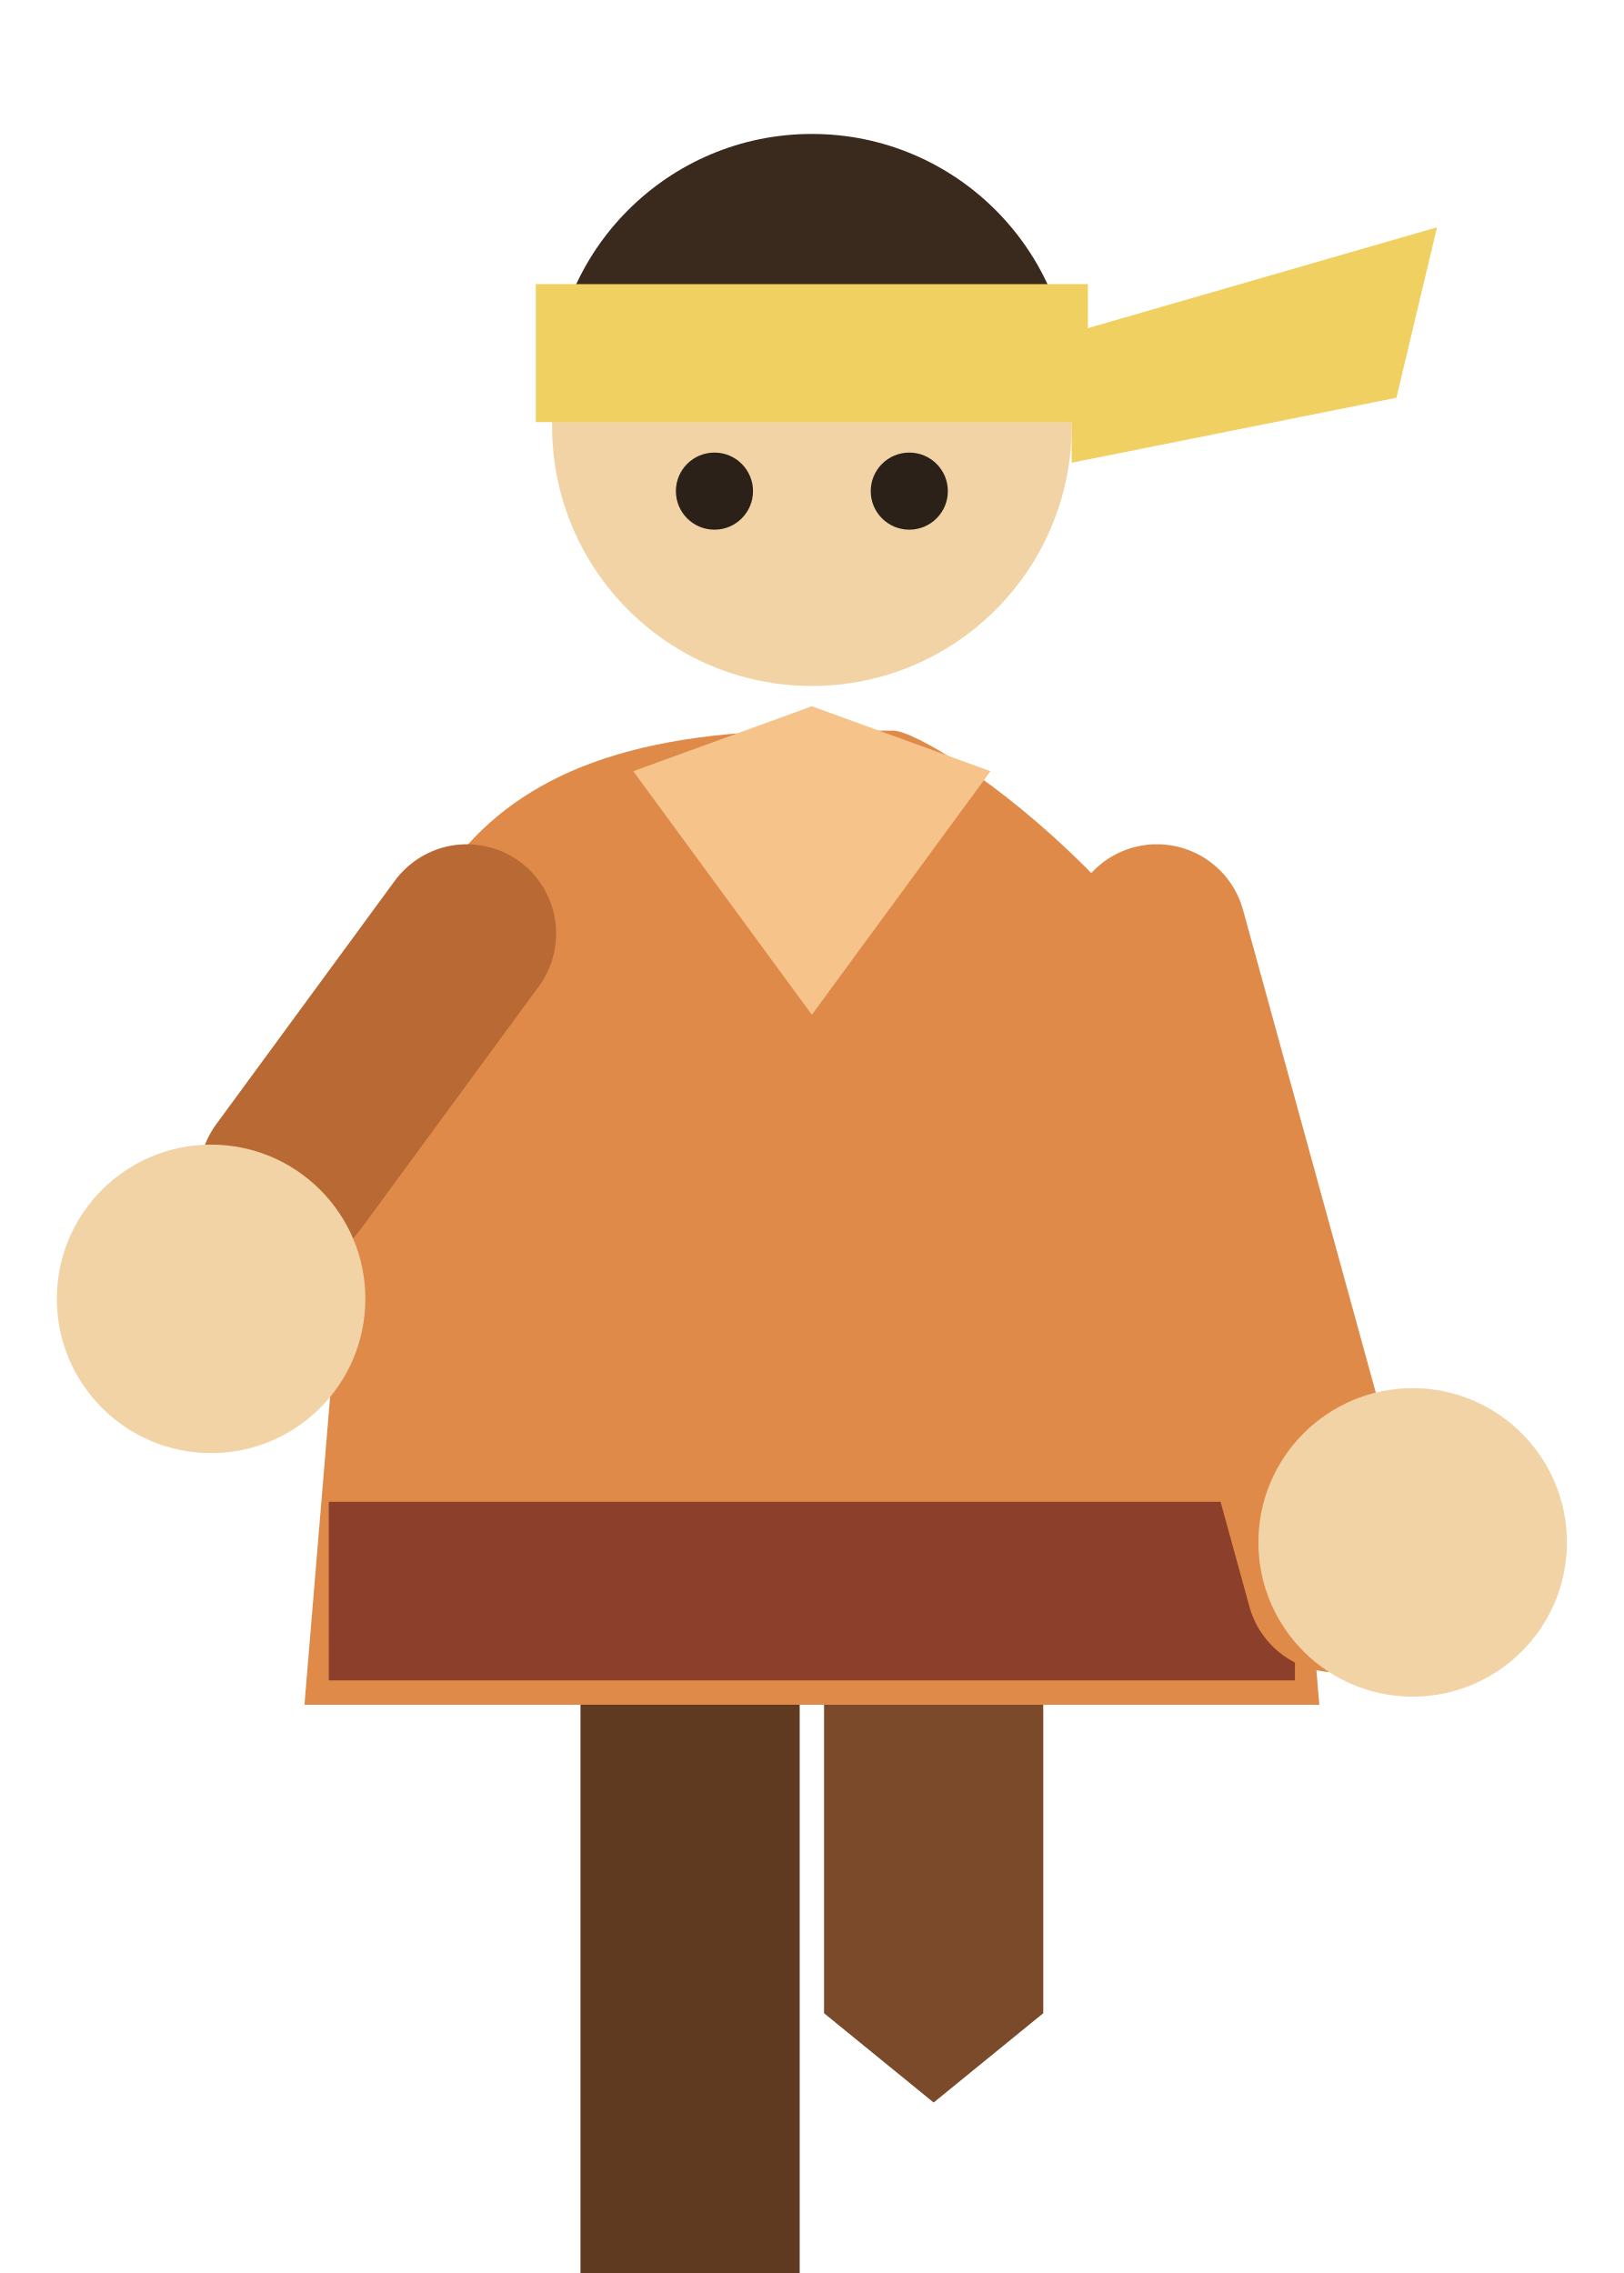
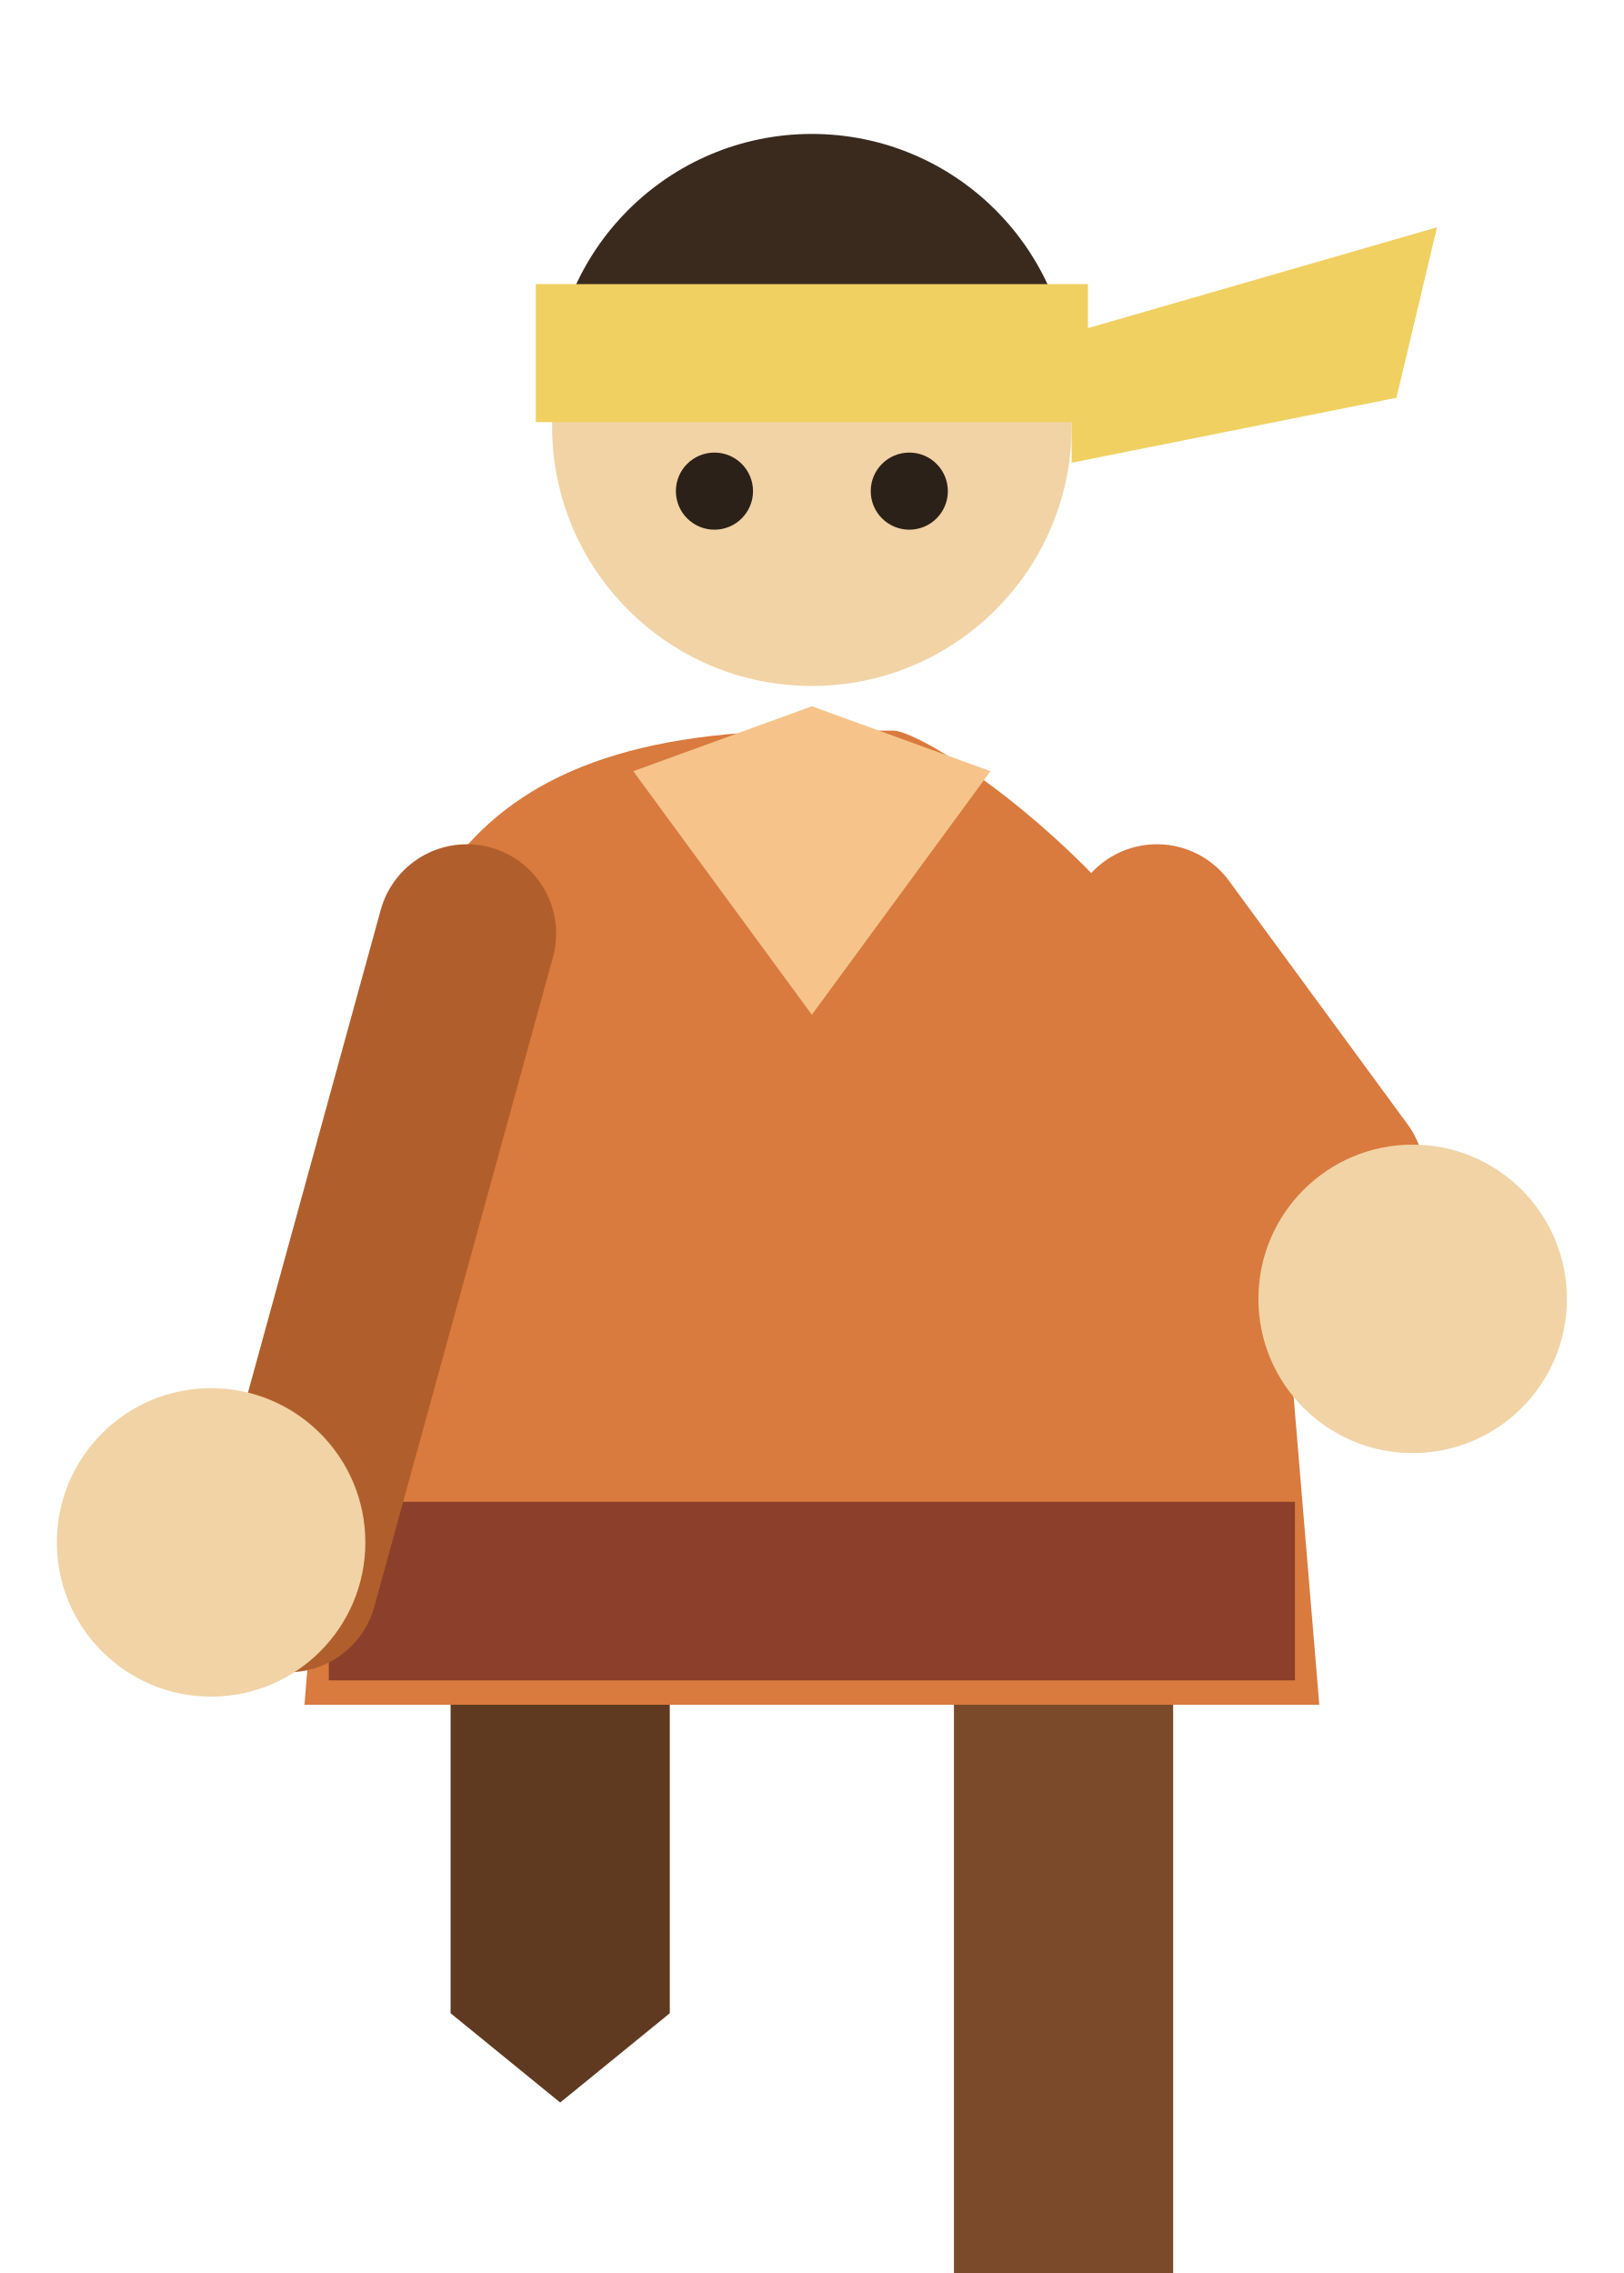
<svg xmlns="http://www.w3.org/2000/svg" viewBox="0 0 40 56" width="40" height="56">
-   <path d="M14.3 42 h5.4 v14.0 l-2.7 2.2 l-2.7 -2.2z" fill="#5f3a20" />
-   <path d="M20.3 42 h5.4 v7.6 l-2.7 2.2 l-2.7 -2.2z" fill="#7a4a2a" />
-   <path d="M20.0 18 c-9.5 0 -10.5 5 -11.5 12 L7.5 42 h25.0 L31.5 30 c-1-7 -8.5-12 -9.5-12z" fill="#e08a4a" />
+   <path d="M11.1 42.0 h5.4 v7.6 l-2.7 2.2 l-2.7 -2.2z" fill="#5f3a20" />
+   <path d="M23.5 42.0 h5.4 v14.0 l-2.7 2.2 l-2.7 -2.2z" fill="#7a4a2a" />
+   <path d="M20.0 18 c-9.5 0 -10.5 5 -11.5 12 L7.5 42 h25.0 L31.5 30 c-1-7 -8.5-12 -9.5-12z" fill="#d97a3e" />
  <rect x="8.1" y="37" width="23.8" height="4.4" fill="#8c3f2a" />
  <path d="M15.6 19 L20.0 25 L24.4 19 L20.0 17.4z" fill="#f6c48a" />
-   <path d="M11.5 23.0 L7.1 29.0" stroke="#b96a34" stroke-width="4.4" stroke-linecap="round" fill="none" />
-   <path d="M28.5 23.0 L32.9 39.0" stroke="#e08a4a" stroke-width="4.4" stroke-linecap="round" fill="none" />
+   <path d="M11.5 23.0 L7.1 39.0" stroke="#b05f2c" stroke-width="4.4" stroke-linecap="round" fill="none" />
+   <path d="M28.5 23.0 L32.9 29.0" stroke="#d97a3e" stroke-width="4.4" stroke-linecap="round" fill="none" />
  <circle cx="20.0" cy="10.5" r="6.4" fill="#f2d3a6" />
  <path d="M13.6 9.7 a6.4 6.4 0 0 1 12.8 0 z" fill="#3a2a1e" />
  <circle cx="17.6" cy="12.1" r="0.95" fill="#2b2118" />
  <circle cx="22.4" cy="12.1" r="0.95" fill="#2b2118" />
  <rect x="13.2" y="7" width="13.6" height="3.4" fill="#f0d060" />
  <path d="M26.4 8.2l9-2.6-1 4.2-8 1.6z" fill="#f0d060" />
-   <circle cx="5.2" cy="32" r="3.8" fill="#f2d3a6" />
-   <circle cx="34.8" cy="38" r="3.8" fill="#f2d3a6" />
+   <circle cx="5.2" cy="38.0" r="3.8" fill="#f2d3a6" />
+   <circle cx="34.8" cy="32.0" r="3.8" fill="#f2d3a6" />
</svg>
